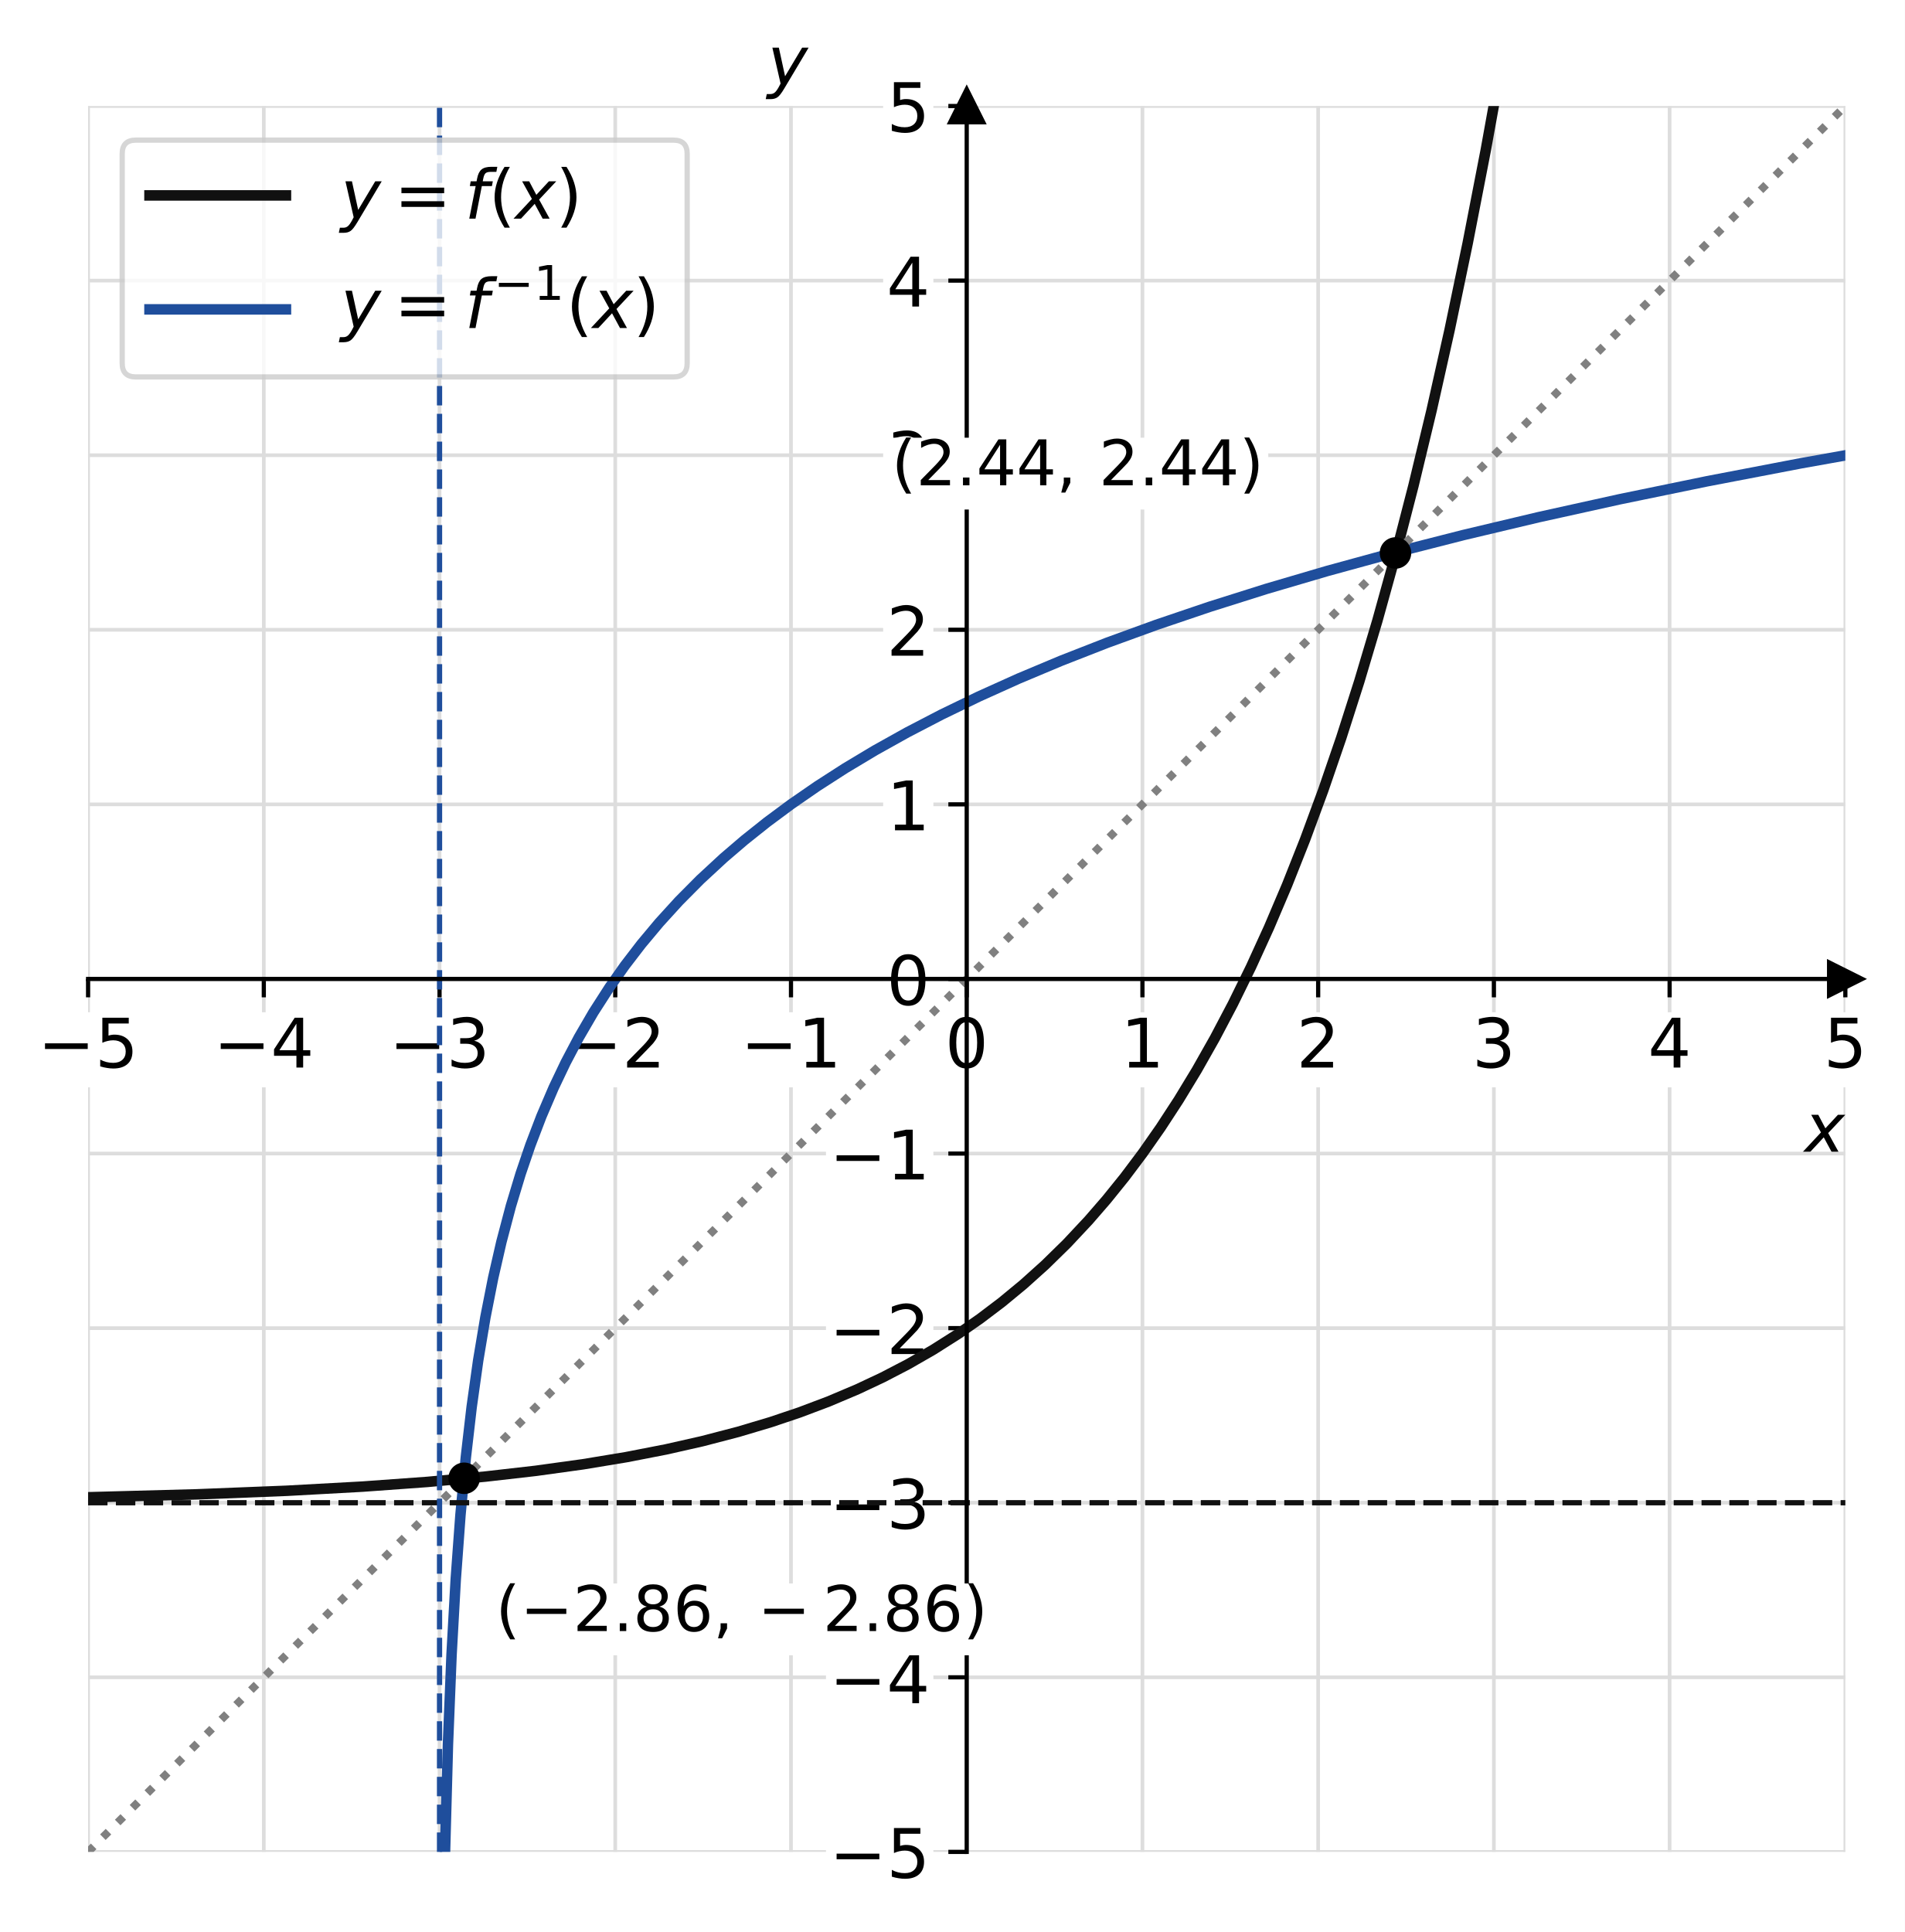
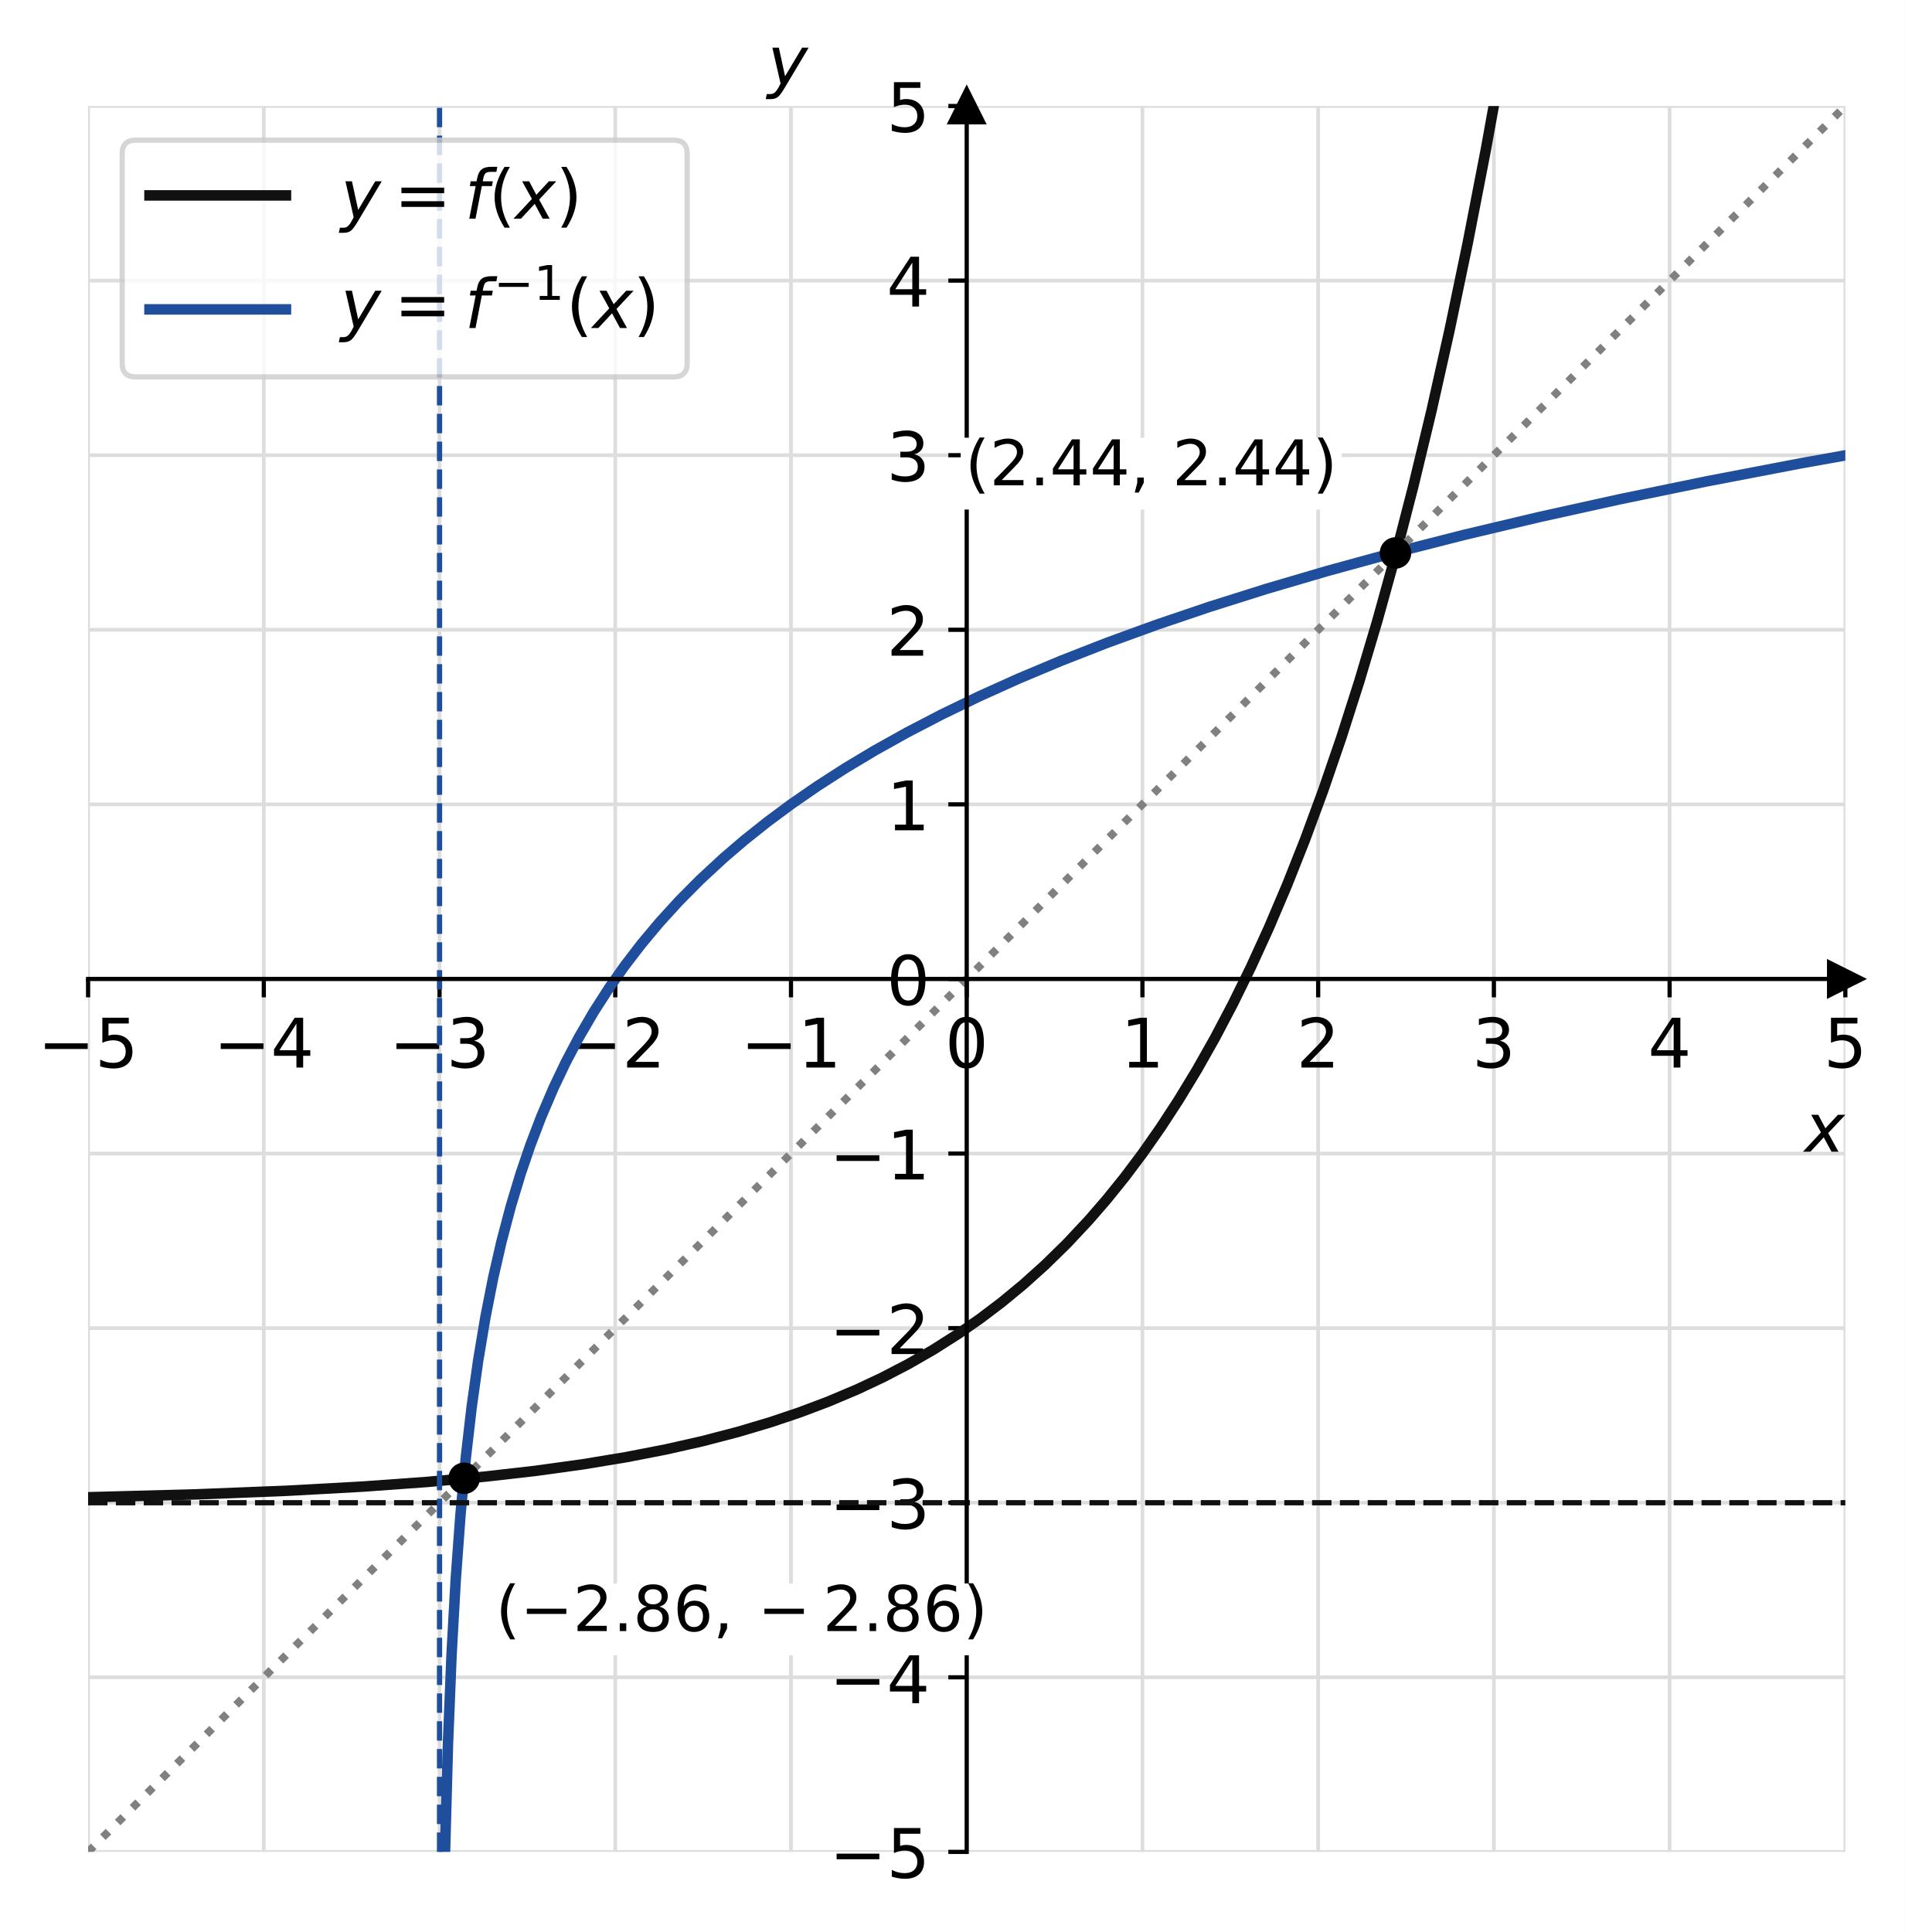
<svg xmlns="http://www.w3.org/2000/svg" xmlns:xlink="http://www.w3.org/1999/xlink" width="362.918pt" height="368.102pt" viewBox="0 0 362.918 368.102" version="1.1">
  <defs>
    <style type="text/css">*{stroke-linejoin: round; stroke-linecap: butt}</style>
  </defs>
  <g id="figure_1">
    <g id="patch_1">
      <path d="M 0 368.102  L 362.918 368.102  L 362.918 0  L 0 0  z " style="fill: #ffffff" />
    </g>
    <g id="axes_1">
      <g id="patch_2">
        <path d="M 16.782 352.84  L 351.582 352.84  L 351.582 20.2  L 16.782 20.2  z " style="fill: #ffffff" />
      </g>
      <g id="matplotlib.axis_1">
        <g id="xtick_1">
          <g id="line2d_1">
-             <path d="M 16.782 352.84  L 16.782 20.2  " clip-path="url(#pc510fd204d)" style="fill: none; stroke: #dddddd; stroke-width: 0.7; stroke-linecap: square" />
+             <path d="M 16.782 352.84  L 16.782 20.2  " clip-path="url(#p0d1913cf30)" style="fill: none; stroke: #dddddd; stroke-width: 0.7; stroke-linecap: square" />
          </g>
          <g id="line2d_2">
            <defs>
-               <path id="mfceecd394f" d="M 0 0  L 0 3.5  " style="stroke: #000000; stroke-width: 0.8" />
+               <path id="m3a4414bafc" d="M 0 0  L 0 3.5  " style="stroke: #000000; stroke-width: 0.8" />
            </defs>
            <g>
-               <use xlink:href="#mfceecd394f" x="16.782" y="186.52" style="stroke: #000000; stroke-width: 0.8" />
+               <use xlink:href="#m3a4414bafc" x="16.782" y="186.52" style="stroke: #000000; stroke-width: 0.8" />
            </g>
          </g>
          <g id="text_1">
-             <g id="patch_3">
-               <path d="M 6.55 207.17  L 27.015 207.17  L 27.015 192.87  L 6.55 192.87  z " style="fill: #ffffff" />
-             </g>
            <text style="font-size: 13px; font-family: 'DejaVu Sans'; text-anchor: middle" x="16.782" y="203.397" transform="rotate(-0 16.78242 203.397)">−5</text>
          </g>
        </g>
        <g id="xtick_2">
          <g id="line2d_3">
-             <path d="M 50.262 352.84  L 50.262 20.2  " clip-path="url(#pc510fd204d)" style="fill: none; stroke: #dddddd; stroke-width: 0.7; stroke-linecap: square" />
+             <path d="M 50.262 352.84  L 50.262 20.2  " clip-path="url(#p0d1913cf30)" style="fill: none; stroke: #dddddd; stroke-width: 0.7; stroke-linecap: square" />
          </g>
          <g id="line2d_4">
            <g>
-               <use xlink:href="#mfceecd394f" x="50.262" y="186.52" style="stroke: #000000; stroke-width: 0.8" />
+               <use xlink:href="#m3a4414bafc" x="50.262" y="186.52" style="stroke: #000000; stroke-width: 0.8" />
            </g>
          </g>
          <g id="text_2">
-             <g id="patch_4">
-               <path d="M 40.03 207.17  L 60.495 207.17  L 60.495 192.87  L 40.03 192.87  z " style="fill: #ffffff" />
-             </g>
            <text style="font-size: 13px; font-family: 'DejaVu Sans'; text-anchor: middle" x="50.262" y="203.397" transform="rotate(-0 50.26242 203.397)">−4</text>
          </g>
        </g>
        <g id="xtick_3">
          <g id="line2d_5">
-             <path d="M 83.742 352.84  L 83.742 20.2  " clip-path="url(#pc510fd204d)" style="fill: none; stroke: #dddddd; stroke-width: 0.7; stroke-linecap: square" />
+             <path d="M 83.742 352.84  L 83.742 20.2  " clip-path="url(#p0d1913cf30)" style="fill: none; stroke: #dddddd; stroke-width: 0.7; stroke-linecap: square" />
          </g>
          <g id="line2d_6">
            <g>
-               <use xlink:href="#mfceecd394f" x="83.742" y="186.52" style="stroke: #000000; stroke-width: 0.8" />
+               <use xlink:href="#m3a4414bafc" x="83.742" y="186.52" style="stroke: #000000; stroke-width: 0.8" />
            </g>
          </g>
          <g id="text_3">
-             <g id="patch_5">
-               <path d="M 73.51 207.17  L 93.975 207.17  L 93.975 192.87  L 73.51 192.87  z " style="fill: #ffffff" />
-             </g>
            <text style="font-size: 13px; font-family: 'DejaVu Sans'; text-anchor: middle" x="83.742" y="203.397" transform="rotate(-0 83.74242 203.397)">−3</text>
          </g>
        </g>
        <g id="xtick_4">
          <g id="line2d_7">
-             <path d="M 117.222 352.84  L 117.222 20.2  " clip-path="url(#pc510fd204d)" style="fill: none; stroke: #dddddd; stroke-width: 0.7; stroke-linecap: square" />
+             <path d="M 117.222 352.84  L 117.222 20.2  " clip-path="url(#p0d1913cf30)" style="fill: none; stroke: #dddddd; stroke-width: 0.7; stroke-linecap: square" />
          </g>
          <g id="line2d_8">
            <g>
-               <use xlink:href="#mfceecd394f" x="117.222" y="186.52" style="stroke: #000000; stroke-width: 0.8" />
+               <use xlink:href="#m3a4414bafc" x="117.222" y="186.52" style="stroke: #000000; stroke-width: 0.8" />
            </g>
          </g>
          <g id="text_4">
-             <g id="patch_6">
-               <path d="M 106.99 207.17  L 127.455 207.17  L 127.455 192.87  L 106.99 192.87  z " style="fill: #ffffff" />
-             </g>
            <text style="font-size: 13px; font-family: 'DejaVu Sans'; text-anchor: middle" x="117.222" y="203.397" transform="rotate(-0 117.2224 203.397)">−2</text>
          </g>
        </g>
        <g id="xtick_5">
          <g id="line2d_9">
-             <path d="M 150.702 352.84  L 150.702 20.2  " clip-path="url(#pc510fd204d)" style="fill: none; stroke: #dddddd; stroke-width: 0.7; stroke-linecap: square" />
+             <path d="M 150.702 352.84  L 150.702 20.2  " clip-path="url(#p0d1913cf30)" style="fill: none; stroke: #dddddd; stroke-width: 0.7; stroke-linecap: square" />
          </g>
          <g id="line2d_10">
            <g>
-               <use xlink:href="#mfceecd394f" x="150.702" y="186.52" style="stroke: #000000; stroke-width: 0.8" />
+               <use xlink:href="#m3a4414bafc" x="150.702" y="186.52" style="stroke: #000000; stroke-width: 0.8" />
            </g>
          </g>
          <g id="text_5">
-             <g id="patch_7">
-               <path d="M 140.47 207.17  L 160.935 207.17  L 160.935 192.87  L 140.47 192.87  z " style="fill: #ffffff" />
-             </g>
            <text style="font-size: 13px; font-family: 'DejaVu Sans'; text-anchor: middle" x="150.702" y="203.397" transform="rotate(-0 150.7024 203.397)">−1</text>
          </g>
        </g>
        <g id="xtick_6">
          <g id="line2d_11">
-             <path d="M 184.182 352.84  L 184.182 20.2  " clip-path="url(#pc510fd204d)" style="fill: none; stroke: #dddddd; stroke-width: 0.7; stroke-linecap: square" />
+             <path d="M 184.182 352.84  L 184.182 20.2  " clip-path="url(#p0d1913cf30)" style="fill: none; stroke: #dddddd; stroke-width: 0.7; stroke-linecap: square" />
          </g>
          <g id="line2d_12">
            <g>
-               <use xlink:href="#mfceecd394f" x="184.182" y="186.52" style="stroke: #000000; stroke-width: 0.8" />
+               <use xlink:href="#m3a4414bafc" x="184.182" y="186.52" style="stroke: #000000; stroke-width: 0.8" />
            </g>
          </g>
          <g id="text_6">
-             <g id="patch_8">
-               <path d="M 179.397 207.17  L 188.968 207.17  L 188.968 192.87  L 179.397 192.87  z " style="fill: #ffffff" />
-             </g>
            <text style="font-size: 13px; font-family: 'DejaVu Sans'; text-anchor: middle" x="184.182" y="203.397" transform="rotate(-0 184.1824 203.397)">0</text>
          </g>
        </g>
        <g id="xtick_7">
          <g id="line2d_13">
-             <path d="M 217.662 352.84  L 217.662 20.2  " clip-path="url(#pc510fd204d)" style="fill: none; stroke: #dddddd; stroke-width: 0.7; stroke-linecap: square" />
+             <path d="M 217.662 352.84  L 217.662 20.2  " clip-path="url(#p0d1913cf30)" style="fill: none; stroke: #dddddd; stroke-width: 0.7; stroke-linecap: square" />
          </g>
          <g id="line2d_14">
            <g>
-               <use xlink:href="#mfceecd394f" x="217.662" y="186.52" style="stroke: #000000; stroke-width: 0.8" />
+               <use xlink:href="#m3a4414bafc" x="217.662" y="186.52" style="stroke: #000000; stroke-width: 0.8" />
            </g>
          </g>
          <g id="text_7">
-             <g id="patch_9">
-               <path d="M 212.877 207.17  L 222.448 207.17  L 222.448 192.87  L 212.877 192.87  z " style="fill: #ffffff" />
-             </g>
            <text style="font-size: 13px; font-family: 'DejaVu Sans'; text-anchor: middle" x="217.662" y="203.397" transform="rotate(-0 217.6624 203.397)">1</text>
          </g>
        </g>
        <g id="xtick_8">
          <g id="line2d_15">
-             <path d="M 251.142 352.84  L 251.142 20.2  " clip-path="url(#pc510fd204d)" style="fill: none; stroke: #dddddd; stroke-width: 0.7; stroke-linecap: square" />
+             <path d="M 251.142 352.84  L 251.142 20.2  " clip-path="url(#p0d1913cf30)" style="fill: none; stroke: #dddddd; stroke-width: 0.7; stroke-linecap: square" />
          </g>
          <g id="line2d_16">
            <g>
-               <use xlink:href="#mfceecd394f" x="251.142" y="186.52" style="stroke: #000000; stroke-width: 0.8" />
+               <use xlink:href="#m3a4414bafc" x="251.142" y="186.52" style="stroke: #000000; stroke-width: 0.8" />
            </g>
          </g>
          <g id="text_8">
-             <g id="patch_10">
-               <path d="M 246.357 207.17  L 255.928 207.17  L 255.928 192.87  L 246.357 192.87  z " style="fill: #ffffff" />
-             </g>
            <text style="font-size: 13px; font-family: 'DejaVu Sans'; text-anchor: middle" x="251.142" y="203.397" transform="rotate(-0 251.1424 203.397)">2</text>
          </g>
        </g>
        <g id="xtick_9">
          <g id="line2d_17">
-             <path d="M 284.622 352.84  L 284.622 20.2  " clip-path="url(#pc510fd204d)" style="fill: none; stroke: #dddddd; stroke-width: 0.7; stroke-linecap: square" />
+             <path d="M 284.622 352.84  L 284.622 20.2  " clip-path="url(#p0d1913cf30)" style="fill: none; stroke: #dddddd; stroke-width: 0.7; stroke-linecap: square" />
          </g>
          <g id="line2d_18">
            <g>
-               <use xlink:href="#mfceecd394f" x="284.622" y="186.52" style="stroke: #000000; stroke-width: 0.8" />
+               <use xlink:href="#m3a4414bafc" x="284.622" y="186.52" style="stroke: #000000; stroke-width: 0.8" />
            </g>
          </g>
          <g id="text_9">
-             <g id="patch_11">
-               <path d="M 279.837 207.17  L 289.408 207.17  L 289.408 192.87  L 279.837 192.87  z " style="fill: #ffffff" />
-             </g>
            <text style="font-size: 13px; font-family: 'DejaVu Sans'; text-anchor: middle" x="284.622" y="203.397" transform="rotate(-0 284.6224 203.397)">3</text>
          </g>
        </g>
        <g id="xtick_10">
          <g id="line2d_19">
-             <path d="M 318.102 352.84  L 318.102 20.2  " clip-path="url(#pc510fd204d)" style="fill: none; stroke: #dddddd; stroke-width: 0.7; stroke-linecap: square" />
+             <path d="M 318.102 352.84  L 318.102 20.2  " clip-path="url(#p0d1913cf30)" style="fill: none; stroke: #dddddd; stroke-width: 0.7; stroke-linecap: square" />
          </g>
          <g id="line2d_20">
            <g>
-               <use xlink:href="#mfceecd394f" x="318.102" y="186.52" style="stroke: #000000; stroke-width: 0.8" />
+               <use xlink:href="#m3a4414bafc" x="318.102" y="186.52" style="stroke: #000000; stroke-width: 0.8" />
            </g>
          </g>
          <g id="text_10">
-             <g id="patch_12">
-               <path d="M 313.317 207.17  L 322.888 207.17  L 322.888 192.87  L 313.317 192.87  z " style="fill: #ffffff" />
-             </g>
            <text style="font-size: 13px; font-family: 'DejaVu Sans'; text-anchor: middle" x="318.102" y="203.397" transform="rotate(-0 318.1024 203.397)">4</text>
          </g>
        </g>
        <g id="xtick_11">
          <g id="line2d_21">
-             <path d="M 351.582 352.84  L 351.582 20.2  " clip-path="url(#pc510fd204d)" style="fill: none; stroke: #dddddd; stroke-width: 0.7; stroke-linecap: square" />
+             <path d="M 351.582 352.84  L 351.582 20.2  " clip-path="url(#p0d1913cf30)" style="fill: none; stroke: #dddddd; stroke-width: 0.7; stroke-linecap: square" />
          </g>
          <g id="line2d_22">
            <g>
-               <use xlink:href="#mfceecd394f" x="351.582" y="186.52" style="stroke: #000000; stroke-width: 0.8" />
+               <use xlink:href="#m3a4414bafc" x="351.582" y="186.52" style="stroke: #000000; stroke-width: 0.8" />
            </g>
          </g>
          <g id="text_11">
-             <g id="patch_13">
-               <path d="M 346.797 207.17  L 356.368 207.17  L 356.368 192.87  L 346.797 192.87  z " style="fill: #ffffff" />
-             </g>
            <text style="font-size: 13px; font-family: 'DejaVu Sans'; text-anchor: middle" x="351.582" y="203.397" transform="rotate(-0 351.5824 203.397)">5</text>
          </g>
        </g>
        <g id="text_12">
          <g transform="translate(343.7824 220.397)">
            <text>
              <tspan x="0" y="-0.891" style="font-style: oblique; font-size: 13px; font-family: 'DejaVu Sans'">x</tspan>
            </text>
          </g>
        </g>
      </g>
      <g id="matplotlib.axis_2">
        <g id="ytick_1">
          <g id="line2d_23">
-             <path d="M 16.782 352.84  L 351.582 352.84  " clip-path="url(#pc510fd204d)" style="fill: none; stroke: #dddddd; stroke-width: 0.7; stroke-linecap: square" />
+             <path d="M 16.782 352.84  L 351.582 352.84  " clip-path="url(#p0d1913cf30)" style="fill: none; stroke: #dddddd; stroke-width: 0.7; stroke-linecap: square" />
          </g>
          <g id="line2d_24">
            <defs>
-               <path id="m710ad077df" d="M 0 0  L -3.5 0  " style="stroke: #000000; stroke-width: 0.8" />
+               <path id="m9c12423894" d="M 0 0  L -3.5 0  " style="stroke: #000000; stroke-width: 0.8" />
            </defs>
            <g>
-               <use xlink:href="#m710ad077df" x="184.182" y="352.84" style="stroke: #000000; stroke-width: 0.8" />
+               <use xlink:href="#m9c12423894" x="184.182" y="352.84" style="stroke: #000000; stroke-width: 0.8" />
            </g>
          </g>
          <g id="text_13">
-             <g id="patch_14">
-               <path d="M 157.368 361.552  L 177.832 361.552  L 177.832 347.252  L 157.368 347.252  z " style="fill: #ffffff" />
-             </g>
            <text style="font-size: 13px; font-family: 'DejaVu Sans'; text-anchor: end" x="177.182" y="357.778" transform="rotate(-0 177.1824 357.7785)">−5</text>
          </g>
        </g>
        <g id="ytick_2">
          <g id="line2d_25">
-             <path d="M 16.782 319.576  L 351.582 319.576  " clip-path="url(#pc510fd204d)" style="fill: none; stroke: #dddddd; stroke-width: 0.7; stroke-linecap: square" />
+             <path d="M 16.782 319.576  L 351.582 319.576  " clip-path="url(#p0d1913cf30)" style="fill: none; stroke: #dddddd; stroke-width: 0.7; stroke-linecap: square" />
          </g>
          <g id="line2d_26">
            <g>
-               <use xlink:href="#m710ad077df" x="184.182" y="319.576" style="stroke: #000000; stroke-width: 0.8" />
+               <use xlink:href="#m9c12423894" x="184.182" y="319.576" style="stroke: #000000; stroke-width: 0.8" />
            </g>
          </g>
          <g id="text_14">
-             <g id="patch_15">
-               <path d="M 157.368 328.288  L 177.832 328.288  L 177.832 313.988  L 157.368 313.988  z " style="fill: #ffffff" />
-             </g>
            <text style="font-size: 13px; font-family: 'DejaVu Sans'; text-anchor: end" x="177.182" y="324.514" transform="rotate(-0 177.1824 324.5145)">−4</text>
          </g>
        </g>
        <g id="ytick_3">
          <g id="line2d_27">
-             <path d="M 16.782 286.312  L 351.582 286.312  " clip-path="url(#pc510fd204d)" style="fill: none; stroke: #dddddd; stroke-width: 0.7; stroke-linecap: square" />
+             <path d="M 16.782 286.312  L 351.582 286.312  " clip-path="url(#p0d1913cf30)" style="fill: none; stroke: #dddddd; stroke-width: 0.7; stroke-linecap: square" />
          </g>
          <g id="line2d_28">
            <g>
-               <use xlink:href="#m710ad077df" x="184.182" y="286.312" style="stroke: #000000; stroke-width: 0.8" />
+               <use xlink:href="#m9c12423894" x="184.182" y="286.312" style="stroke: #000000; stroke-width: 0.8" />
            </g>
          </g>
          <g id="text_15">
-             <g id="patch_16">
-               <path d="M 157.368 295.024  L 177.832 295.024  L 177.832 280.724  L 157.368 280.724  z " style="fill: #ffffff" />
-             </g>
            <text style="font-size: 13px; font-family: 'DejaVu Sans'; text-anchor: end" x="177.182" y="291.25" transform="rotate(-0 177.1824 291.2505)">−3</text>
          </g>
        </g>
        <g id="ytick_4">
          <g id="line2d_29">
-             <path d="M 16.782 253.048  L 351.582 253.048  " clip-path="url(#pc510fd204d)" style="fill: none; stroke: #dddddd; stroke-width: 0.7; stroke-linecap: square" />
+             <path d="M 16.782 253.048  L 351.582 253.048  " clip-path="url(#p0d1913cf30)" style="fill: none; stroke: #dddddd; stroke-width: 0.7; stroke-linecap: square" />
          </g>
          <g id="line2d_30">
            <g>
-               <use xlink:href="#m710ad077df" x="184.182" y="253.048" style="stroke: #000000; stroke-width: 0.8" />
+               <use xlink:href="#m9c12423894" x="184.182" y="253.048" style="stroke: #000000; stroke-width: 0.8" />
            </g>
          </g>
          <g id="text_16">
-             <g id="patch_17">
-               <path d="M 157.368 261.76  L 177.832 261.76  L 177.832 247.46  L 157.368 247.46  z " style="fill: #ffffff" />
-             </g>
            <text style="font-size: 13px; font-family: 'DejaVu Sans'; text-anchor: end" x="177.182" y="257.986" transform="rotate(-0 177.1824 257.9865)">−2</text>
          </g>
        </g>
        <g id="ytick_5">
          <g id="line2d_31">
-             <path d="M 16.782 219.784  L 351.582 219.784  " clip-path="url(#pc510fd204d)" style="fill: none; stroke: #dddddd; stroke-width: 0.7; stroke-linecap: square" />
+             <path d="M 16.782 219.784  L 351.582 219.784  " clip-path="url(#p0d1913cf30)" style="fill: none; stroke: #dddddd; stroke-width: 0.7; stroke-linecap: square" />
          </g>
          <g id="line2d_32">
            <g>
-               <use xlink:href="#m710ad077df" x="184.182" y="219.784" style="stroke: #000000; stroke-width: 0.8" />
+               <use xlink:href="#m9c12423894" x="184.182" y="219.784" style="stroke: #000000; stroke-width: 0.8" />
            </g>
          </g>
          <g id="text_17">
-             <g id="patch_18">
-               <path d="M 157.368 228.496  L 177.832 228.496  L 177.832 214.196  L 157.368 214.196  z " style="fill: #ffffff" />
-             </g>
            <text style="font-size: 13px; font-family: 'DejaVu Sans'; text-anchor: end" x="177.182" y="224.722" transform="rotate(-0 177.1824 224.7225)">−1</text>
          </g>
        </g>
        <g id="ytick_6">
          <g id="line2d_33">
-             <path d="M 16.782 186.52  L 351.582 186.52  " clip-path="url(#pc510fd204d)" style="fill: none; stroke: #dddddd; stroke-width: 0.7; stroke-linecap: square" />
+             <path d="M 16.782 186.52  L 351.582 186.52  " clip-path="url(#p0d1913cf30)" style="fill: none; stroke: #dddddd; stroke-width: 0.7; stroke-linecap: square" />
          </g>
          <g id="line2d_34">
            <g>
-               <use xlink:href="#m710ad077df" x="184.182" y="186.52" style="stroke: #000000; stroke-width: 0.8" />
+               <use xlink:href="#m9c12423894" x="184.182" y="186.52" style="stroke: #000000; stroke-width: 0.8" />
            </g>
          </g>
          <g id="text_18">
-             <g id="patch_19">
-               <path d="M 168.261 195.232  L 177.832 195.232  L 177.832 180.932  L 168.261 180.932  z " style="fill: #ffffff" />
-             </g>
            <text style="font-size: 13px; font-family: 'DejaVu Sans'; text-anchor: end" x="177.182" y="191.458" transform="rotate(-0 177.1824 191.4585)">0</text>
          </g>
        </g>
        <g id="ytick_7">
          <g id="line2d_35">
-             <path d="M 16.782 153.256  L 351.582 153.256  " clip-path="url(#pc510fd204d)" style="fill: none; stroke: #dddddd; stroke-width: 0.7; stroke-linecap: square" />
+             <path d="M 16.782 153.256  L 351.582 153.256  " clip-path="url(#p0d1913cf30)" style="fill: none; stroke: #dddddd; stroke-width: 0.7; stroke-linecap: square" />
          </g>
          <g id="line2d_36">
            <g>
-               <use xlink:href="#m710ad077df" x="184.182" y="153.256" style="stroke: #000000; stroke-width: 0.8" />
+               <use xlink:href="#m9c12423894" x="184.182" y="153.256" style="stroke: #000000; stroke-width: 0.8" />
            </g>
          </g>
          <g id="text_19">
-             <g id="patch_20">
-               <path d="M 168.261 161.968  L 177.832 161.968  L 177.832 147.668  L 168.261 147.668  z " style="fill: #ffffff" />
-             </g>
            <text style="font-size: 13px; font-family: 'DejaVu Sans'; text-anchor: end" x="177.182" y="158.194" transform="rotate(-0 177.1824 158.1945)">1</text>
          </g>
        </g>
        <g id="ytick_8">
          <g id="line2d_37">
-             <path d="M 16.782 119.992  L 351.582 119.992  " clip-path="url(#pc510fd204d)" style="fill: none; stroke: #dddddd; stroke-width: 0.7; stroke-linecap: square" />
+             <path d="M 16.782 119.992  L 351.582 119.992  " clip-path="url(#p0d1913cf30)" style="fill: none; stroke: #dddddd; stroke-width: 0.7; stroke-linecap: square" />
          </g>
          <g id="line2d_38">
            <g>
-               <use xlink:href="#m710ad077df" x="184.182" y="119.992" style="stroke: #000000; stroke-width: 0.8" />
+               <use xlink:href="#m9c12423894" x="184.182" y="119.992" style="stroke: #000000; stroke-width: 0.8" />
            </g>
          </g>
          <g id="text_20">
-             <g id="patch_21">
-               <path d="M 168.261 128.704  L 177.832 128.704  L 177.832 114.404  L 168.261 114.404  z " style="fill: #ffffff" />
-             </g>
            <text style="font-size: 13px; font-family: 'DejaVu Sans'; text-anchor: end" x="177.182" y="124.93" transform="rotate(-0 177.1824 124.9305)">2</text>
          </g>
        </g>
        <g id="ytick_9">
          <g id="line2d_39">
-             <path d="M 16.782 86.728  L 351.582 86.728  " clip-path="url(#pc510fd204d)" style="fill: none; stroke: #dddddd; stroke-width: 0.7; stroke-linecap: square" />
+             <path d="M 16.782 86.728  L 351.582 86.728  " clip-path="url(#p0d1913cf30)" style="fill: none; stroke: #dddddd; stroke-width: 0.7; stroke-linecap: square" />
          </g>
          <g id="line2d_40">
            <g>
-               <use xlink:href="#m710ad077df" x="184.182" y="86.728" style="stroke: #000000; stroke-width: 0.8" />
+               <use xlink:href="#m9c12423894" x="184.182" y="86.728" style="stroke: #000000; stroke-width: 0.8" />
            </g>
          </g>
          <g id="text_21">
-             <g id="patch_22">
-               <path d="M 168.261 95.44  L 177.832 95.44  L 177.832 81.14  L 168.261 81.14  z " style="fill: #ffffff" />
-             </g>
            <text style="font-size: 13px; font-family: 'DejaVu Sans'; text-anchor: end" x="177.182" y="91.666" transform="rotate(-0 177.1824 91.66648)">3</text>
          </g>
        </g>
        <g id="ytick_10">
          <g id="line2d_41">
-             <path d="M 16.782 53.464  L 351.582 53.464  " clip-path="url(#pc510fd204d)" style="fill: none; stroke: #dddddd; stroke-width: 0.7; stroke-linecap: square" />
+             <path d="M 16.782 53.464  L 351.582 53.464  " clip-path="url(#p0d1913cf30)" style="fill: none; stroke: #dddddd; stroke-width: 0.7; stroke-linecap: square" />
          </g>
          <g id="line2d_42">
            <g>
-               <use xlink:href="#m710ad077df" x="184.182" y="53.464" style="stroke: #000000; stroke-width: 0.8" />
+               <use xlink:href="#m9c12423894" x="184.182" y="53.464" style="stroke: #000000; stroke-width: 0.8" />
            </g>
          </g>
          <g id="text_22">
-             <g id="patch_23">
-               <path d="M 168.261 62.176  L 177.832 62.176  L 177.832 47.876  L 168.261 47.876  z " style="fill: #ffffff" />
-             </g>
            <text style="font-size: 13px; font-family: 'DejaVu Sans'; text-anchor: end" x="177.182" y="58.402" transform="rotate(-0 177.1824 58.40248)">4</text>
          </g>
        </g>
        <g id="ytick_11">
          <g id="line2d_43">
-             <path d="M 16.782 20.2  L 351.582 20.2  " clip-path="url(#pc510fd204d)" style="fill: none; stroke: #dddddd; stroke-width: 0.7; stroke-linecap: square" />
+             <path d="M 16.782 20.2  L 351.582 20.2  " clip-path="url(#p0d1913cf30)" style="fill: none; stroke: #dddddd; stroke-width: 0.7; stroke-linecap: square" />
          </g>
          <g id="line2d_44">
            <g>
-               <use xlink:href="#m710ad077df" x="184.182" y="20.2" style="stroke: #000000; stroke-width: 0.8" />
+               <use xlink:href="#m9c12423894" x="184.182" y="20.2" style="stroke: #000000; stroke-width: 0.8" />
            </g>
          </g>
          <g id="text_23">
-             <g id="patch_24">
-               <path d="M 168.261 28.912  L 177.832 28.912  L 177.832 14.612  L 168.261 14.612  z " style="fill: #ffffff" />
-             </g>
            <text style="font-size: 13px; font-family: 'DejaVu Sans'; text-anchor: end" x="177.182" y="25.138" transform="rotate(-0 177.1824 25.13848)">5</text>
          </g>
        </g>
        <g id="text_24">
          <g transform="translate(146.2176 17.07695)">
            <text>
              <tspan x="0" y="-0.891" style="font-style: oblique; font-size: 13px; font-family: 'DejaVu Sans'">y</tspan>
            </text>
          </g>
        </g>
      </g>
      <g id="line2d_45">
        <defs>
-           <path id="ma041a479a7" d="M 3 0  L -3 -3  L -3 3  z " style="stroke: #000000; stroke-linejoin: miter" />
+           <path id="m58a6a90bef" d="M 3 0  L -3 -3  L -3 3  z " style="stroke: #000000; stroke-linejoin: miter" />
        </defs>
        <g>
-           <use xlink:href="#ma041a479a7" x="351.582" y="186.52" style="stroke: #000000; stroke-linejoin: miter" />
+           <use xlink:href="#m58a6a90bef" x="351.582" y="186.52" style="stroke: #000000; stroke-linejoin: miter" />
        </g>
      </g>
      <g id="line2d_46">
        <defs>
-           <path id="m551f48c15e" d="M 0 -3  L -3 3  L 3 3  z " style="stroke: #000000; stroke-linejoin: miter" />
+           <path id="m4d2cd46f4d" d="M 0 -3  L -3 3  L 3 3  z " style="stroke: #000000; stroke-linejoin: miter" />
        </defs>
        <g>
-           <use xlink:href="#m551f48c15e" x="184.182" y="20.2" style="stroke: #000000; stroke-linejoin: miter" />
+           <use xlink:href="#m4d2cd46f4d" x="184.182" y="20.2" style="stroke: #000000; stroke-linejoin: miter" />
        </g>
      </g>
      <g id="line2d_47">
-         <path d="M 16.782 285.272  L 37.424 284.718  L 54.626 284.036  L 69.075 283.243  L 81.46 282.346  L 92.469 281.331  L 102.102 280.231  L 111.047 278.994  L 119.303 277.63  L 126.872 276.157  L 133.753 274.602  L 140.633 272.81  L 146.826 270.963  L 152.33 269.11  L 157.835 267.033  L 163.339 264.706  L 168.156 262.441  L 172.972 259.938  L 177.788 257.172  L 182.605 254.117  L 186.733 251.244  L 190.862 248.115  L 194.99 244.707  L 199.118 240.994  L 203.247 236.951  L 207.375 232.546  L 210.815 228.577  L 214.256 224.315  L 217.696 219.738  L 221.136 214.823  L 224.577 209.545  L 228.017 203.878  L 231.457 197.793  L 234.897 191.258  L 238.338 184.241  L 241.778 176.705  L 245.218 168.614  L 248.659 159.925  L 252.099 150.595  L 255.539 140.576  L 258.98 129.817  L 262.42 118.264  L 265.86 105.858  L 269.3 92.536  L 272.741 78.231  L 276.181 62.87  L 279.621 46.374  L 283.062 28.661  L 286.502 9.641  L 288.324 -1  L 288.324 -1  " clip-path="url(#pc510fd204d)" style="fill: none; stroke: #111111; stroke-width: 2; stroke-linecap: square" />
+         <path d="M 16.782 285.272  L 37.424 284.718  L 54.626 284.036  L 69.075 283.243  L 81.46 282.346  L 92.469 281.331  L 102.102 280.231  L 111.047 278.994  L 119.303 277.63  L 126.872 276.157  L 133.753 274.602  L 140.633 272.81  L 146.826 270.963  L 152.33 269.11  L 157.835 267.033  L 163.339 264.706  L 168.156 262.441  L 172.972 259.938  L 177.788 257.172  L 182.605 254.117  L 186.733 251.244  L 190.862 248.115  L 194.99 244.707  L 199.118 240.994  L 203.247 236.951  L 207.375 232.546  L 210.815 228.577  L 214.256 224.315  L 217.696 219.738  L 221.136 214.823  L 224.577 209.545  L 228.017 203.878  L 231.457 197.793  L 234.897 191.258  L 238.338 184.241  L 241.778 176.705  L 245.218 168.614  L 248.659 159.925  L 252.099 150.595  L 255.539 140.576  L 258.98 129.817  L 262.42 118.264  L 265.86 105.858  L 269.3 92.536  L 272.741 78.231  L 276.181 62.87  L 279.621 46.374  L 283.062 28.661  L 286.502 9.641  L 288.324 -1  L 288.324 -1  " clip-path="url(#p0d1913cf30)" style="fill: none; stroke: #111111; stroke-width: 2; stroke-linecap: square" />
      </g>
      <g id="line2d_48">
-         <path d="M 84.789 352.84  L 85.347 332.331  L 86.033 315.241  L 86.831 300.885  L 87.734 288.58  L 88.756 277.642  L 89.863 268.071  L 91.108 259.184  L 92.481 250.98  L 93.963 243.461  L 95.528 236.624  L 97.332 229.788  L 99.191 223.636  L 101.056 218.167  L 103.146 212.698  L 105.488 207.229  L 107.769 202.443  L 110.288 197.658  L 113.071 192.873  L 116.147 188.087  L 119.038 183.986  L 122.187 179.884  L 125.618 175.782  L 129.354 171.68  L 133.424 167.579  L 137.858 163.477  L 141.852 160.059  L 146.142 156.641  L 150.749 153.223  L 155.696 149.805  L 161.007 146.386  L 166.711 142.968  L 172.837 139.55  L 179.414 136.132  L 186.477 132.714  L 194.061 129.296  L 202.205 125.878  L 210.95 122.46  L 220.341 119.042  L 230.425 115.623  L 241.254 112.205  L 252.882 108.787  L 265.368 105.369  L 278.777 101.951  L 293.175 98.533  L 308.636 95.115  L 325.238 91.697  L 343.066 88.279  L 362.21 84.861  L 363.918 84.568  L 363.918 84.568  " clip-path="url(#pc510fd204d)" style="fill: none; stroke: #1f4e9c; stroke-width: 2; stroke-linecap: square" />
+         <path d="M 84.789 352.84  L 85.347 332.331  L 86.033 315.241  L 86.831 300.885  L 87.734 288.58  L 88.756 277.642  L 89.863 268.071  L 91.108 259.184  L 92.481 250.98  L 93.963 243.461  L 95.528 236.624  L 97.332 229.788  L 99.191 223.636  L 101.056 218.167  L 103.146 212.698  L 105.488 207.229  L 107.769 202.443  L 110.288 197.658  L 113.071 192.873  L 116.147 188.087  L 119.038 183.986  L 122.187 179.884  L 125.618 175.782  L 129.354 171.68  L 133.424 167.579  L 137.858 163.477  L 141.852 160.059  L 146.142 156.641  L 150.749 153.223  L 155.696 149.805  L 161.007 146.386  L 166.711 142.968  L 172.837 139.55  L 179.414 136.132  L 186.477 132.714  L 194.061 129.296  L 202.205 125.878  L 210.95 122.46  L 220.341 119.042  L 230.425 115.623  L 241.254 112.205  L 252.882 108.787  L 265.368 105.369  L 278.777 101.951  L 293.175 98.533  L 308.636 95.115  L 325.238 91.697  L 343.066 88.279  L 362.21 84.861  L 363.918 84.568  L 363.918 84.568  " clip-path="url(#p0d1913cf30)" style="fill: none; stroke: #1f4e9c; stroke-width: 2; stroke-linecap: square" />
      </g>
      <g id="line2d_49">
-         <path d="M 16.782 352.84  L 351.582 20.2  " clip-path="url(#pc510fd204d)" style="fill: none; stroke-dasharray: 1.5,2.475; stroke-dashoffset: 0; stroke: #808080; stroke-width: 1.5" />
+         <path d="M 16.782 352.84  L 351.582 20.2  " clip-path="url(#p0d1913cf30)" style="fill: none; stroke-dasharray: 1.5,2.475; stroke-dashoffset: 0; stroke: #808080; stroke-width: 1.5" />
      </g>
      <g id="line2d_50">
-         <path d="M 16.782 286.312  L 351.582 286.312  " clip-path="url(#pc510fd204d)" style="fill: none; stroke-dasharray: 3.7,1.6; stroke-dashoffset: 0; stroke: #111111" />
+         <path d="M 16.782 286.312  L 351.582 286.312  " clip-path="url(#p0d1913cf30)" style="fill: none; stroke-dasharray: 3.7,1.6; stroke-dashoffset: 0; stroke: #111111" />
      </g>
      <g id="line2d_51">
-         <path d="M 83.742 352.84  L 83.742 20.2  " clip-path="url(#pc510fd204d)" style="fill: none; stroke-dasharray: 3.7,1.6; stroke-dashoffset: 0; stroke: #1f4e9c" />
+         <path d="M 83.742 352.84  L 83.742 20.2  " clip-path="url(#p0d1913cf30)" style="fill: none; stroke-dasharray: 3.7,1.6; stroke-dashoffset: 0; stroke: #1f4e9c" />
      </g>
      <g id="line2d_52">
        <defs>
-           <path id="m510d6e4b6d" d="M 0 2.5  C 0.663 2.5 1.299 2.237 1.768 1.768  C 2.237 1.299 2.5 0.663 2.5 0  C 2.5 -0.663 2.237 -1.299 1.768 -1.768  C 1.299 -2.237 0.663 -2.5 0 -2.5  C -0.663 -2.5 -1.299 -2.237 -1.768 -1.768  C -2.237 -1.299 -2.5 -0.663 -2.5 0  C -2.5 0.663 -2.237 1.299 -1.768 1.768  C -1.299 2.237 -0.663 2.5 0 2.5  z " style="stroke: #000000" />
+           <path id="m68bb305994" d="M 0 2.5  C 0.663 2.5 1.299 2.237 1.768 1.768  C 2.237 1.299 2.5 0.663 2.5 0  C 2.5 -0.663 2.237 -1.299 1.768 -1.768  C 1.299 -2.237 0.663 -2.5 0 -2.5  C -0.663 -2.5 -1.299 -2.237 -1.768 -1.768  C -2.237 -1.299 -2.5 -0.663 -2.5 0  C -2.5 0.663 -2.237 1.299 -1.768 1.768  C -1.299 2.237 -0.663 2.5 0 2.5  z " style="stroke: #000000" />
        </defs>
-         <g clip-path="url(#pc510fd204d)">
-           <use xlink:href="#m510d6e4b6d" x="88.43" y="281.655" style="stroke: #000000" />
+         <g clip-path="url(#p0d1913cf30)">
+           <use xlink:href="#m68bb305994" x="88.43" y="281.655" style="stroke: #000000" />
        </g>
      </g>
      <g id="line2d_53">
-         <g clip-path="url(#pc510fd204d)">
-           <use xlink:href="#m510d6e4b6d" x="265.874" y="105.356" style="stroke: #000000" />
-         </g>
-       </g>
-       <g id="patch_25">
+         <g clip-path="url(#p0d1913cf30)">
+           <use xlink:href="#m68bb305994" x="265.874" y="105.356" style="stroke: #000000" />
+         </g>
+       </g>
+       <g id="patch_3">
        <path d="M 184.182 352.84  L 184.182 20.2  " style="fill: none; stroke: #000000; stroke-width: 0.8; stroke-linejoin: miter; stroke-linecap: square" />
      </g>
-       <g id="patch_26">
+       <g id="patch_4">
        <path d="M 16.782 186.52  L 351.582 186.52  " style="fill: none; stroke: #000000; stroke-width: 0.8; stroke-linejoin: miter; stroke-linecap: square" />
      </g>
      <g id="text_25">
-         <g id="patch_27">
-           <path d="M 169.034 97.079  L 241.634 97.079  L 241.634 83.396  L 169.034 83.396  z " style="fill: #ffffff" />
-         </g>
-         <g transform="translate(169.8736 93.35584)">
+         <g id="patch_5">
+           <path d="M 183.034 97.079  L 255.634 97.079  L 255.634 83.396  L 183.034 83.396  z " style="fill: #ffffff" />
+         </g>
+         <g transform="translate(183.8736 93.35584)">
          <text>
            <tspan x="0" y="-0.891" style="font-size: 12px; font-family: 'DejaVu Sans'">(</tspan>
            <tspan x="4.682" y="-0.891" style="font-size: 12px; font-family: 'DejaVu Sans'">2</tspan>
            <tspan x="12.316" y="-0.891" style="font-size: 12px; font-family: 'DejaVu Sans'">.</tspan>
            <tspan x="16.131" y="-0.891" style="font-size: 12px; font-family: 'DejaVu Sans'">4</tspan>
            <tspan x="23.766" y="-0.891" style="font-size: 12px; font-family: 'DejaVu Sans'">4</tspan>
            <tspan x="31.4" y="-0.891" style="font-size: 12px; font-family: 'DejaVu Sans'">,</tspan>
            <tspan x="39.501" y="-0.891" style="font-size: 12px; font-family: 'DejaVu Sans'">2</tspan>
            <tspan x="47.136" y="-0.891" style="font-size: 12px; font-family: 'DejaVu Sans'">.</tspan>
            <tspan x="50.95" y="-0.891" style="font-size: 12px; font-family: 'DejaVu Sans'">4</tspan>
            <tspan x="58.585" y="-0.891" style="font-size: 12px; font-family: 'DejaVu Sans'">4</tspan>
            <tspan x="66.22" y="-0.891" style="font-size: 12px; font-family: 'DejaVu Sans'">)</tspan>
          </text>
        </g>
      </g>
      <g id="text_26">
-         <g id="patch_28">
+         <g id="patch_6">
          <path d="M 93.59 315.378  L 189.11 315.378  L 189.11 301.695  L 93.59 301.695  z " style="fill: #ffffff" />
        </g>
        <g transform="translate(94.42962 311.655)">
          <text>
            <tspan x="0" y="-0.891" style="font-size: 12px; font-family: 'DejaVu Sans'">(</tspan>
            <tspan x="4.682" y="-0.891" style="font-size: 12px; font-family: 'DejaVu Sans'">−</tspan>
            <tspan x="14.736" y="-0.891" style="font-size: 12px; font-family: 'DejaVu Sans'">2</tspan>
            <tspan x="22.371" y="-0.891" style="font-size: 12px; font-family: 'DejaVu Sans'">.</tspan>
            <tspan x="26.186" y="-0.891" style="font-size: 12px; font-family: 'DejaVu Sans'">8</tspan>
            <tspan x="33.82" y="-0.891" style="font-size: 12px; font-family: 'DejaVu Sans'">6</tspan>
            <tspan x="41.455" y="-0.891" style="font-size: 12px; font-family: 'DejaVu Sans'">,</tspan>
            <tspan x="49.945" y="-0.891" style="font-size: 12px; font-family: 'DejaVu Sans'">−</tspan>
            <tspan x="62.338" y="-0.891" style="font-size: 12px; font-family: 'DejaVu Sans'">2</tspan>
            <tspan x="69.973" y="-0.891" style="font-size: 12px; font-family: 'DejaVu Sans'">.</tspan>
            <tspan x="73.787" y="-0.891" style="font-size: 12px; font-family: 'DejaVu Sans'">8</tspan>
            <tspan x="81.422" y="-0.891" style="font-size: 12px; font-family: 'DejaVu Sans'">6</tspan>
            <tspan x="89.057" y="-0.891" style="font-size: 12px; font-family: 'DejaVu Sans'">)</tspan>
          </text>
        </g>
      </g>
      <g id="legend_1">
-         <g id="patch_29">
+         <g id="patch_7">
          <path d="M 25.882 71.816  L 128.322 71.816  Q 130.922 71.816 130.922 69.216  L 130.922 29.3  Q 130.922 26.7 128.322 26.7  L 25.882 26.7  Q 23.282 26.7 23.282 29.3  L 23.282 69.216  Q 23.282 71.816 25.882 71.816  z " style="fill: #ffffff; opacity: 0.8; stroke: #cccccc; stroke-linejoin: miter" />
        </g>
        <g id="line2d_54">
          <path d="M 28.482 37.23  L 41.482 37.23  L 54.482 37.23  " style="fill: none; stroke: #111111; stroke-width: 2; stroke-linecap: square" />
        </g>
        <g id="text_27">
          <g transform="translate(64.88242 41.78)">
            <text>
              <tspan x="0" y="-0.125" style="font-style: oblique; font-size: 13px; font-family: 'DejaVu Sans'">y</tspan>
              <tspan x="23.651" y="-0.125" style="font-style: oblique; font-size: 13px; font-family: 'DejaVu Sans'">f</tspan>
              <tspan x="33.3" y="-0.125" style="font-style: oblique; font-size: 13px; font-family: 'DejaVu Sans'">x</tspan>
              <tspan x="10.226" y="-0.125" style="font-size: 13px; font-family: 'DejaVu Sans'">=</tspan>
              <tspan x="28.228" y="-0.125" style="font-size: 13px; font-family: 'DejaVu Sans'">(</tspan>
              <tspan x="40.993" y="-0.125" style="font-size: 13px; font-family: 'DejaVu Sans'">)</tspan>
            </text>
          </g>
        </g>
        <g id="line2d_55">
          <path d="M 28.482 58.943  L 41.482 58.943  L 54.482 58.943  " style="fill: none; stroke: #1f4e9c; stroke-width: 2; stroke-linecap: square" />
        </g>
        <g id="text_28">
          <g transform="translate(64.88242 63.49305)">
            <text>
              <tspan x="0" y="-0.992" style="font-style: oblique; font-size: 13px; font-family: 'DejaVu Sans'">y</tspan>
              <tspan x="23.651" y="-0.992" style="font-style: oblique; font-size: 13px; font-family: 'DejaVu Sans'">f</tspan>
              <tspan x="48.038" y="-0.992" style="font-style: oblique; font-size: 13px; font-family: 'DejaVu Sans'">x</tspan>
              <tspan x="10.226" y="-0.992" style="font-size: 13px; font-family: 'DejaVu Sans'">=</tspan>
              <tspan x="42.966" y="-0.992" style="font-size: 13px; font-family: 'DejaVu Sans'">(</tspan>
              <tspan x="55.731" y="-0.992" style="font-size: 13px; font-family: 'DejaVu Sans'">)</tspan>
              <tspan x="29.196" y="-6.361" style="font-size: 9.1px; font-family: 'DejaVu Sans'">−</tspan>
              <tspan x="36.821" y="-6.361" style="font-size: 9.1px; font-family: 'DejaVu Sans'">1</tspan>
            </text>
          </g>
        </g>
      </g>
    </g>
  </g>
  <defs>
-     <clipPath id="pc510fd204d">
+     <clipPath id="p0d1913cf30">
      <rect x="16.782" y="20.2" width="334.8" height="332.64" />
    </clipPath>
  </defs>
</svg>
